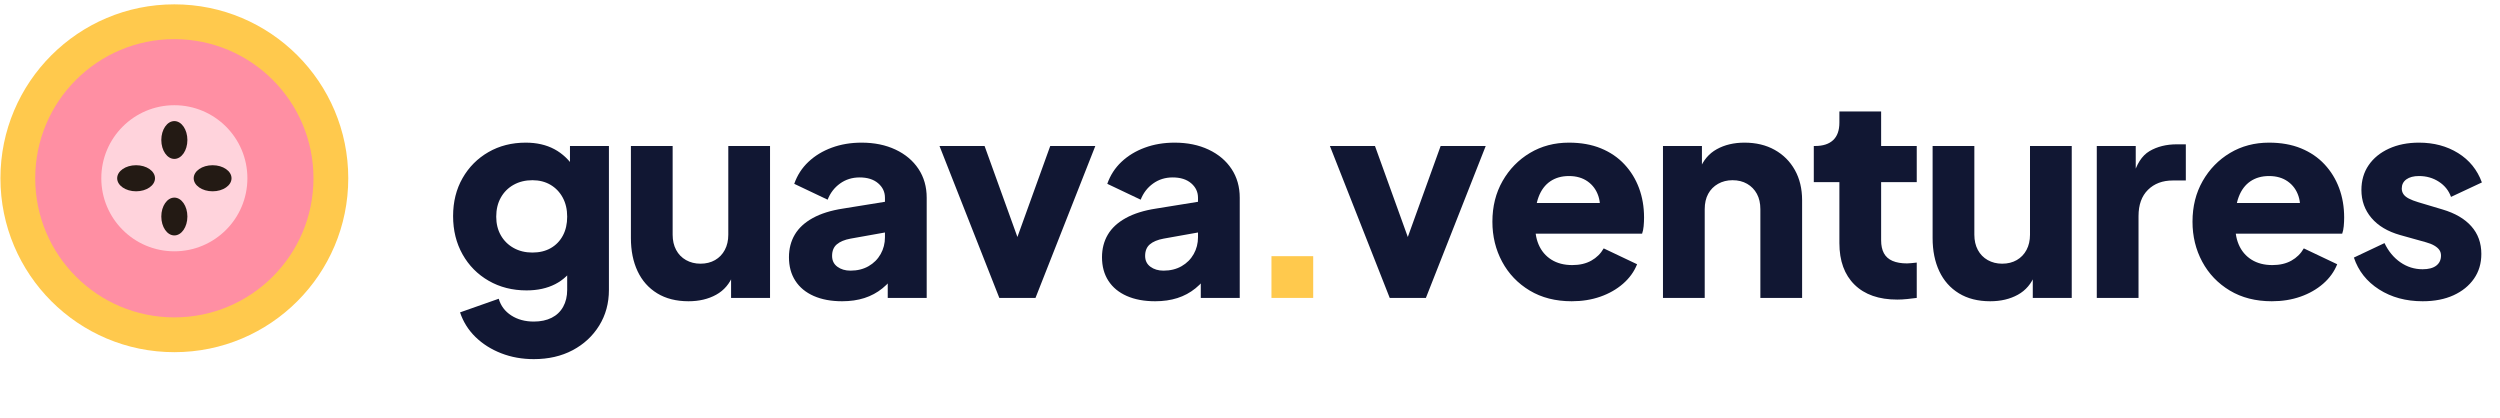
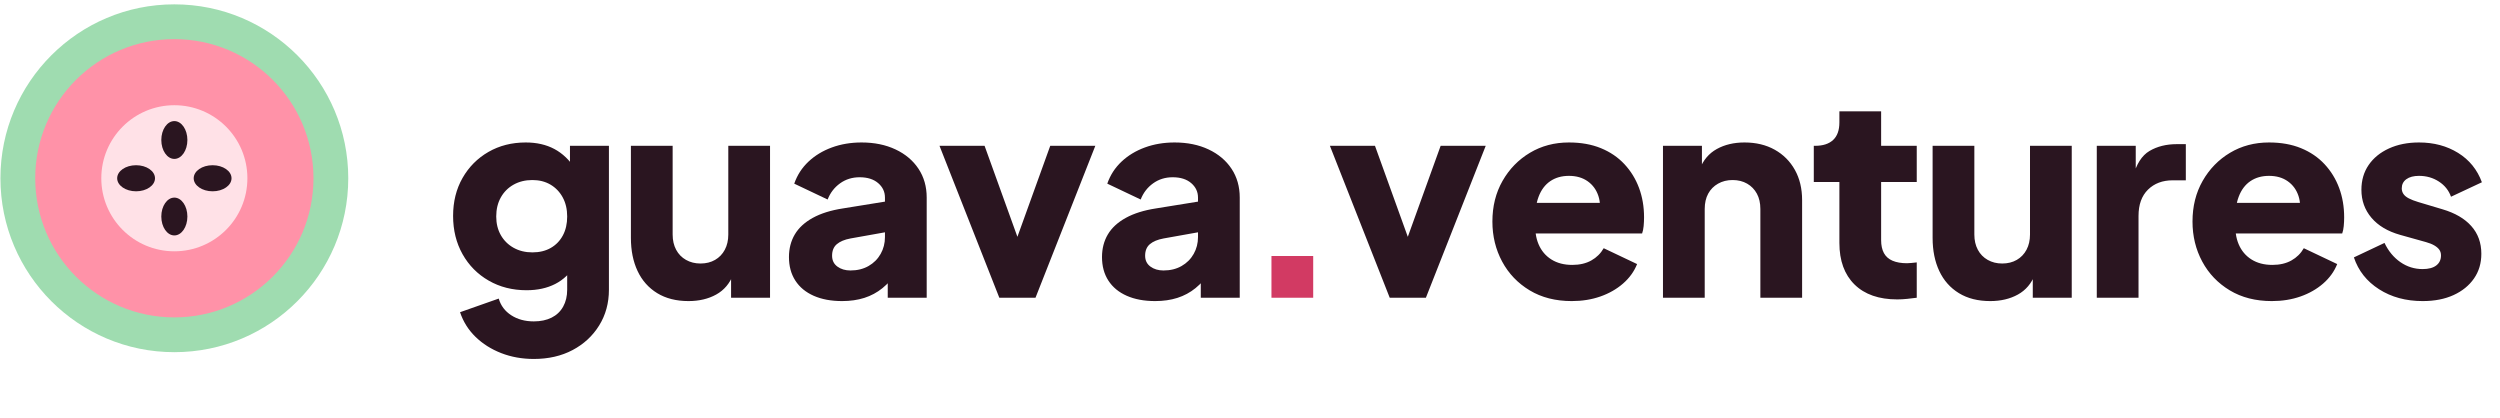
<svg xmlns="http://www.w3.org/2000/svg" viewBox="0 0 574.8 96.0" width="575" height="96">
-   <circle cx="40" cy="41" r="40" fill="#ffc94d" />
-   <circle cx="40" cy="41" r="32.00" fill="#ff8fa3" />
-   <circle cx="40" cy="41" r="16.80" fill="#ffd3dc" />
-   <ellipse cx="40.00" cy="32.20" rx="3.00" ry="4.35" fill="#231a14" transform="rotate(0 40.00 32.20)" />
-   <ellipse cx="48.80" cy="41.00" rx="3.00" ry="4.35" fill="#231a14" transform="rotate(90 48.80 41.00)" />
-   <ellipse cx="40.00" cy="49.80" rx="3.00" ry="4.35" fill="#231a14" transform="rotate(0 40.00 49.80)" />
-   <ellipse cx="31.20" cy="41.00" rx="3.00" ry="4.35" fill="#231a14" transform="rotate(90 31.20 41.00)" />
-   <g transform="translate(102 6.44)">
-     <path fill="#111733" d="M20.672 76.16Q16.64 76.16 13.184 74.816Q9.728 73.472 7.264 71.072Q4.8 68.672 3.712 65.408L12.608 62.272Q13.312 64.704 15.488 66.112Q17.664 67.52 20.672 67.52Q23.04 67.52 24.768 66.656Q26.496 65.792 27.424 64.128Q28.352 62.464 28.352 60.224V52.224L30.208 54.528Q28.416 57.472 25.6 58.912Q22.784 60.352 19.008 60.352Q14.144 60.352 10.304 58.144Q6.464 55.936 4.288 52.064Q2.112 48.192 2.112 43.264Q2.112 38.336 4.288 34.528Q6.464 30.72 10.24 28.544Q14.016 26.368 18.816 26.368Q22.592 26.368 25.408 27.872Q28.224 29.376 30.208 32.448L28.992 34.752V27.136H37.952V60.224Q37.952 64.832 35.712 68.448Q33.472 72.064 29.6 74.112Q25.728 76.16 20.672 76.16ZM20.352 51.648Q22.784 51.648 24.576 50.624Q26.368 49.6 27.36 47.744Q28.352 45.888 28.352 43.392Q28.352 40.896 27.328 39.008Q26.304 37.12 24.512 36.064Q22.72 35.008 20.352 35.008Q17.92 35.008 16.032 36.064Q14.144 37.12 13.088 39.008Q12.032 40.896 12.032 43.392Q12.032 45.824 13.088 47.68Q14.144 49.536 16.032 50.592Q17.92 51.648 20.352 51.648Z M56.256 62.848Q52.032 62.848 49.056 61.024Q46.08 59.2 44.544 55.936Q43.008 52.672 43.008 48.32V27.136H52.608V47.552Q52.608 49.536 53.408 51.04Q54.208 52.544 55.68 53.376Q57.152 54.208 59.008 54.208Q60.928 54.208 62.368 53.376Q63.808 52.544 64.608 51.04Q65.408 49.536 65.408 47.552V27.136H75.008V62.08H66.048V55.168L66.56 56.704Q65.344 59.84 62.624 61.344Q59.904 62.848 56.256 62.848Z M91.584 62.848Q87.808 62.848 85.056 61.632Q82.304 60.416 80.832 58.144Q79.36 55.872 79.36 52.736Q79.36 49.792 80.704 47.52Q82.048 45.248 84.832 43.712Q87.616 42.176 91.776 41.536L102.464 39.808V46.848L93.504 48.448Q91.456 48.832 90.368 49.76Q89.28 50.688 89.28 52.416Q89.28 54.016 90.496 54.912Q91.712 55.808 93.504 55.808Q95.872 55.808 97.664 54.784Q99.456 53.76 100.448 52.0Q101.44 50.24 101.44 48.128V39.04Q101.44 37.056 99.872 35.712Q98.304 34.368 95.616 34.368Q93.056 34.368 91.104 35.776Q89.152 37.184 88.256 39.488L80.576 35.84Q81.6 32.896 83.84 30.784Q86.08 28.672 89.216 27.52Q92.352 26.368 96.064 26.368Q100.48 26.368 103.872 27.968Q107.264 29.568 109.152 32.416Q111.04 35.264 111.04 39.04V62.08H102.08V56.448L104.256 56.064Q102.72 58.368 100.864 59.872Q99.008 61.376 96.704 62.112Q94.4 62.848 91.584 62.848Z M127.744 62.08 113.984 27.136H124.352L133.888 53.568H129.92L139.456 27.136H149.824L136.064 62.08Z M163.584 62.848Q159.808 62.848 157.056 61.632Q154.304 60.416 152.832 58.144Q151.36 55.872 151.36 52.736Q151.36 49.792 152.704 47.52Q154.048 45.248 156.832 43.712Q159.616 42.176 163.776 41.536L174.464 39.808V46.848L165.504 48.448Q163.456 48.832 162.368 49.76Q161.28 50.688 161.28 52.416Q161.28 54.016 162.496 54.912Q163.712 55.808 165.504 55.808Q167.872 55.808 169.664 54.784Q171.456 53.76 172.448 52.0Q173.44 50.24 173.44 48.128V39.04Q173.44 37.056 171.872 35.712Q170.304 34.368 167.616 34.368Q165.056 34.368 163.104 35.776Q161.152 37.184 160.256 39.488L152.576 35.84Q153.6 32.896 155.84 30.784Q158.08 28.672 161.216 27.52Q164.352 26.368 168.064 26.368Q172.48 26.368 175.872 27.968Q179.264 29.568 181.152 32.416Q183.04 35.264 183.04 39.04V62.08H174.08V56.448L176.256 56.064Q174.72 58.368 172.864 59.872Q171.008 61.376 168.704 62.112Q166.4 62.848 163.584 62.848Z" />
-     <path fill="#ffc94d" d="M190.336 62.08V52.48H199.936V62.08Z" />
-     <path fill="#111733" d="M217.536 62.08 203.776 27.136H214.144L223.68 53.568H219.712L229.248 27.136H239.616L225.856 62.08Z M259.392 62.848Q253.824 62.848 249.728 60.384Q245.632 57.92 243.392 53.76Q241.152 49.6 241.152 44.544Q241.152 39.296 243.488 35.2Q245.824 31.104 249.792 28.736Q253.76 26.368 258.752 26.368Q262.912 26.368 266.112 27.68Q269.312 28.992 271.52 31.36Q273.728 33.728 274.88 36.832Q276.032 39.936 276.032 43.584Q276.032 44.608 275.936 45.6Q275.84 46.592 275.584 47.296H249.408V40.256H270.144L265.6 43.584Q266.24 40.832 265.536 38.688Q264.832 36.544 263.072 35.296Q261.312 34.048 258.752 34.048Q256.256 34.048 254.464 35.264Q252.672 36.48 251.776 38.848Q250.88 41.216 251.072 44.608Q250.816 47.552 251.776 49.792Q252.736 52.032 254.72 53.28Q256.704 54.528 259.52 54.528Q262.08 54.528 263.904 53.504Q265.728 52.48 266.752 50.688L274.432 54.336Q273.408 56.896 271.2 58.816Q268.992 60.736 265.984 61.792Q262.976 62.848 259.392 62.848Z M280.384 62.08V27.136H289.344V34.048L288.832 32.512Q290.048 29.376 292.768 27.872Q295.488 26.368 299.136 26.368Q303.104 26.368 306.08 28.032Q309.056 29.696 310.72 32.672Q312.384 35.648 312.384 39.616V62.08H302.784V41.664Q302.784 39.616 301.984 38.144Q301.184 36.672 299.744 35.84Q298.304 35.008 296.384 35.008Q294.528 35.008 293.056 35.84Q291.584 36.672 290.784 38.144Q289.984 39.616 289.984 41.664V62.08Z M334.272 62.464Q327.936 62.464 324.448 59.04Q320.96 55.616 320.96 49.472V35.456H315.072V27.136H315.392Q318.08 27.136 319.52 25.792Q320.96 24.448 320.96 21.76V19.2H330.56V27.136H338.752V35.456H330.56V48.832Q330.56 50.624 331.2 51.808Q331.84 52.992 333.184 53.568Q334.528 54.144 336.512 54.144Q336.96 54.144 337.536 54.08Q338.112 54.016 338.752 53.952V62.08Q337.792 62.208 336.576 62.336Q335.36 62.464 334.272 62.464Z M355.648 62.848Q351.424 62.848 348.448 61.024Q345.472 59.2 343.936 55.936Q342.4 52.672 342.4 48.32V27.136H352.0V47.552Q352.0 49.536 352.8 51.04Q353.6 52.544 355.072 53.376Q356.544 54.208 358.4 54.208Q360.32 54.208 361.76 53.376Q363.2 52.544 364.0 51.04Q364.8 49.536 364.8 47.552V27.136H374.4V62.08H365.44V55.168L365.952 56.704Q364.736 59.84 362.016 61.344Q359.296 62.848 355.648 62.848Z M380.16 62.08V27.136H389.12V35.52L388.48 34.304Q389.632 29.888 392.288 28.32Q394.944 26.752 398.592 26.752H400.64V35.072H397.632Q394.112 35.072 391.936 37.216Q389.76 39.36 389.76 43.264V62.08Z M420.416 62.848Q414.848 62.848 410.752 60.384Q406.656 57.92 404.416 53.76Q402.176 49.6 402.176 44.544Q402.176 39.296 404.512 35.2Q406.848 31.104 410.816 28.736Q414.784 26.368 419.776 26.368Q423.936 26.368 427.136 27.68Q430.336 28.992 432.544 31.36Q434.752 33.728 435.904 36.832Q437.056 39.936 437.056 43.584Q437.056 44.608 436.96 45.6Q436.864 46.592 436.608 47.296H410.432V40.256H431.168L426.624 43.584Q427.264 40.832 426.56 38.688Q425.856 36.544 424.096 35.296Q422.336 34.048 419.776 34.048Q417.28 34.048 415.488 35.264Q413.696 36.48 412.8 38.848Q411.904 41.216 412.096 44.608Q411.84 47.552 412.8 49.792Q413.76 52.032 415.744 53.28Q417.728 54.528 420.544 54.528Q423.104 54.528 424.928 53.504Q426.752 52.48 427.776 50.688L435.456 54.336Q434.432 56.896 432.224 58.816Q430.016 60.736 427.008 61.792Q424.0 62.848 420.416 62.848Z M455.104 62.848Q449.344 62.848 445.088 60.128Q440.832 57.408 439.296 52.8L446.336 49.472Q447.68 52.288 449.984 53.888Q452.288 55.488 455.104 55.488Q457.152 55.488 458.24 54.656Q459.328 53.824 459.328 52.352Q459.328 51.584 458.944 51.04Q458.56 50.496 457.792 50.048Q457.024 49.6 455.872 49.28L449.92 47.616Q445.632 46.4 443.328 43.68Q441.024 40.96 441.024 37.248Q441.024 33.984 442.688 31.552Q444.352 29.12 447.36 27.744Q450.368 26.368 454.272 26.368Q459.392 26.368 463.264 28.768Q467.136 31.168 468.736 35.52L461.632 38.848Q460.864 36.672 458.848 35.36Q456.832 34.048 454.272 34.048Q452.416 34.048 451.36 34.816Q450.304 35.584 450.304 36.928Q450.304 37.632 450.688 38.208Q451.072 38.784 451.936 39.232Q452.8 39.68 454.08 40.064L459.648 41.728Q464 43.008 466.304 45.6Q468.608 48.192 468.608 51.968Q468.608 55.232 466.912 57.664Q465.216 60.096 462.208 61.472Q459.2 62.848 455.104 62.848Z" />
+   <circle cx="40" cy="41" r="40" fill="#9fdcb0" />
+   <circle cx="40" cy="41" r="32.00" fill="#ff92a8" />
+   <circle cx="40" cy="41" r="16.80" fill="#ffe1e7" />
+   <ellipse cx="40.00" cy="32.20" rx="3.00" ry="4.35" fill="#2a1520" transform="rotate(0 40.00 32.20)" />
+   <ellipse cx="48.80" cy="41.00" rx="3.00" ry="4.35" fill="#2a1520" transform="rotate(90 48.80 41.00)" />
+   <ellipse cx="40.00" cy="49.80" rx="3.00" ry="4.35" fill="#2a1520" transform="rotate(0 40.00 49.80)" />
+   <ellipse cx="31.20" cy="41.00" rx="3.00" ry="4.35" fill="#2a1520" transform="rotate(90 31.20 41.00)" />
+   <g transform="translate(102 6.4)">
+     <path fill="#2a1520" d="M20.672 76.16Q16.64 76.16 13.184 74.816Q9.728 73.472 7.264 71.072Q4.8 68.672 3.712 65.408L12.608 62.272Q13.312 64.704 15.488 66.112Q17.664 67.52 20.672 67.52Q23.04 67.52 24.768 66.656Q26.496 65.792 27.424 64.128Q28.352 62.464 28.352 60.224V52.224L30.208 54.528Q28.416 57.472 25.6 58.912Q22.784 60.352 19.008 60.352Q14.144 60.352 10.304 58.144Q6.464 55.936 4.288 52.064Q2.112 48.192 2.112 43.264Q2.112 38.336 4.288 34.528Q6.464 30.72 10.24 28.544Q14.016 26.368 18.816 26.368Q22.592 26.368 25.408 27.872Q28.224 29.376 30.208 32.448L28.992 34.752V27.136H37.952V60.224Q37.952 64.832 35.712 68.448Q33.472 72.064 29.6 74.112Q25.728 76.16 20.672 76.16ZM20.352 51.648Q22.784 51.648 24.576 50.624Q26.368 49.6 27.36 47.744Q28.352 45.888 28.352 43.392Q28.352 40.896 27.328 39.008Q26.304 37.12 24.512 36.064Q22.72 35.008 20.352 35.008Q17.92 35.008 16.032 36.064Q14.144 37.12 13.088 39.008Q12.032 40.896 12.032 43.392Q12.032 45.824 13.088 47.68Q14.144 49.536 16.032 50.592Q17.92 51.648 20.352 51.648Z M56.256 62.848Q52.032 62.848 49.056 61.024Q46.08 59.2 44.544 55.936Q43.008 52.672 43.008 48.32V27.136H52.608V47.552Q52.608 49.536 53.408 51.04Q54.208 52.544 55.68 53.376Q57.152 54.208 59.008 54.208Q60.928 54.208 62.368 53.376Q63.808 52.544 64.608 51.04Q65.408 49.536 65.408 47.552V27.136H75.008V62.08H66.048V55.168L66.56 56.704Q65.344 59.84 62.624 61.344Q59.904 62.848 56.256 62.848Z M91.584 62.848Q87.808 62.848 85.056 61.632Q82.304 60.416 80.832 58.144Q79.36 55.872 79.36 52.736Q79.36 49.792 80.704 47.52Q82.048 45.248 84.832 43.712Q87.616 42.176 91.776 41.536L102.464 39.808V46.848L93.504 48.448Q91.456 48.832 90.368 49.76Q89.28 50.688 89.28 52.416Q89.28 54.016 90.496 54.912Q91.712 55.808 93.504 55.808Q95.872 55.808 97.664 54.784Q99.456 53.76 100.448 52.0Q101.44 50.24 101.44 48.128V39.04Q101.44 37.056 99.872 35.712Q98.304 34.368 95.616 34.368Q93.056 34.368 91.104 35.776Q89.152 37.184 88.256 39.488L80.576 35.84Q81.6 32.896 83.84 30.784Q86.08 28.672 89.216 27.52Q92.352 26.368 96.064 26.368Q100.48 26.368 103.872 27.968Q107.264 29.568 109.152 32.416Q111.04 35.264 111.04 39.04V62.08H102.08V56.448L104.256 56.064Q102.72 58.368 100.864 59.872Q99.008 61.376 96.704 62.112Q94.4 62.848 91.584 62.848Z M127.744 62.08 113.984 27.136H124.352L133.888 53.568H129.92L139.456 27.136H149.824L136.064 62.08Z M163.584 62.848Q159.808 62.848 157.056 61.632Q154.304 60.416 152.832 58.144Q151.36 55.872 151.36 52.736Q151.36 49.792 152.704 47.52Q154.048 45.248 156.832 43.712Q159.616 42.176 163.776 41.536L174.464 39.808V46.848L165.504 48.448Q163.456 48.832 162.368 49.76Q161.28 50.688 161.28 52.416Q161.28 54.016 162.496 54.912Q163.712 55.808 165.504 55.808Q167.872 55.808 169.664 54.784Q171.456 53.76 172.448 52.0Q173.44 50.24 173.44 48.128V39.04Q173.44 37.056 171.872 35.712Q170.304 34.368 167.616 34.368Q165.056 34.368 163.104 35.776Q161.152 37.184 160.256 39.488L152.576 35.84Q153.6 32.896 155.84 30.784Q158.08 28.672 161.216 27.52Q164.352 26.368 168.064 26.368Q172.48 26.368 175.872 27.968Q179.264 29.568 181.152 32.416Q183.04 35.264 183.04 39.04V62.08H174.08V56.448L176.256 56.064Q174.72 58.368 172.864 59.872Q171.008 61.376 168.704 62.112Q166.4 62.848 163.584 62.848Z" />
+     <path fill="#d23a63" d="M190.336 62.08V52.48H199.936V62.08Z" />
+     <path fill="#2a1520" d="M217.536 62.08 203.776 27.136H214.144L223.68 53.568H219.712L229.248 27.136H239.616L225.856 62.08Z M259.392 62.848Q253.824 62.848 249.728 60.384Q245.632 57.92 243.392 53.76Q241.152 49.6 241.152 44.544Q241.152 39.296 243.488 35.2Q245.824 31.104 249.792 28.736Q253.76 26.368 258.752 26.368Q262.912 26.368 266.112 27.68Q269.312 28.992 271.52 31.36Q273.728 33.728 274.88 36.832Q276.032 39.936 276.032 43.584Q276.032 44.608 275.936 45.6Q275.84 46.592 275.584 47.296H249.408V40.256H270.144L265.6 43.584Q266.24 40.832 265.536 38.688Q264.832 36.544 263.072 35.296Q261.312 34.048 258.752 34.048Q256.256 34.048 254.464 35.264Q252.672 36.48 251.776 38.848Q250.88 41.216 251.072 44.608Q250.816 47.552 251.776 49.792Q252.736 52.032 254.72 53.28Q256.704 54.528 259.52 54.528Q262.08 54.528 263.904 53.504Q265.728 52.48 266.752 50.688L274.432 54.336Q273.408 56.896 271.2 58.816Q268.992 60.736 265.984 61.792Q262.976 62.848 259.392 62.848Z M280.384 62.08V27.136H289.344V34.048L288.832 32.512Q290.048 29.376 292.768 27.872Q295.488 26.368 299.136 26.368Q303.104 26.368 306.08 28.032Q309.056 29.696 310.72 32.672Q312.384 35.648 312.384 39.616V62.08H302.784V41.664Q302.784 39.616 301.984 38.144Q301.184 36.672 299.744 35.84Q298.304 35.008 296.384 35.008Q294.528 35.008 293.056 35.84Q291.584 36.672 290.784 38.144Q289.984 39.616 289.984 41.664V62.08Z M334.272 62.464Q327.936 62.464 324.448 59.04Q320.96 55.616 320.96 49.472V35.456H315.072V27.136H315.392Q318.08 27.136 319.52 25.792Q320.96 24.448 320.96 21.76V19.2H330.56V27.136H338.752V35.456H330.56V48.832Q330.56 50.624 331.2 51.808Q331.84 52.992 333.184 53.568Q334.528 54.144 336.512 54.144Q336.96 54.144 337.536 54.08Q338.112 54.016 338.752 53.952V62.08Q337.792 62.208 336.576 62.336Q335.36 62.464 334.272 62.464Z M355.648 62.848Q351.424 62.848 348.448 61.024Q345.472 59.2 343.936 55.936Q342.4 52.672 342.4 48.32V27.136H352.0V47.552Q352.0 49.536 352.8 51.04Q353.6 52.544 355.072 53.376Q356.544 54.208 358.4 54.208Q360.32 54.208 361.76 53.376Q363.2 52.544 364.0 51.04Q364.8 49.536 364.8 47.552V27.136H374.4V62.08H365.44V55.168L365.952 56.704Q364.736 59.84 362.016 61.344Q359.296 62.848 355.648 62.848Z M380.16 62.08V27.136H389.12V35.52L388.48 34.304Q389.632 29.888 392.288 28.32Q394.944 26.752 398.592 26.752H400.64V35.072H397.632Q394.112 35.072 391.936 37.216Q389.76 39.36 389.76 43.264V62.08Z M420.416 62.848Q414.848 62.848 410.752 60.384Q406.656 57.92 404.416 53.76Q402.176 49.6 402.176 44.544Q402.176 39.296 404.512 35.2Q406.848 31.104 410.816 28.736Q414.784 26.368 419.776 26.368Q423.936 26.368 427.136 27.68Q430.336 28.992 432.544 31.36Q434.752 33.728 435.904 36.832Q437.056 39.936 437.056 43.584Q437.056 44.608 436.96 45.6Q436.864 46.592 436.608 47.296H410.432V40.256H431.168L426.624 43.584Q427.264 40.832 426.56 38.688Q425.856 36.544 424.096 35.296Q422.336 34.048 419.776 34.048Q417.28 34.048 415.488 35.264Q413.696 36.48 412.8 38.848Q411.904 41.216 412.096 44.608Q411.84 47.552 412.8 49.792Q413.76 52.032 415.744 53.28Q417.728 54.528 420.544 54.528Q423.104 54.528 424.928 53.504Q426.752 52.48 427.776 50.688L435.456 54.336Q434.432 56.896 432.224 58.816Q430.016 60.736 427.008 61.792Q424.0 62.848 420.416 62.848Z M455.104 62.848Q449.344 62.848 445.088 60.128Q440.832 57.408 439.296 52.8L446.336 49.472Q447.68 52.288 449.984 53.888Q452.288 55.488 455.104 55.488Q457.152 55.488 458.24 54.656Q459.328 53.824 459.328 52.352Q459.328 51.584 458.944 51.04Q458.56 50.496 457.792 50.048Q457.024 49.6 455.872 49.28L449.92 47.616Q445.632 46.4 443.328 43.68Q441.024 40.96 441.024 37.248Q441.024 33.984 442.688 31.552Q444.352 29.12 447.36 27.744Q450.368 26.368 454.272 26.368Q459.392 26.368 463.264 28.768Q467.136 31.168 468.736 35.52L461.632 38.848Q460.864 36.672 458.848 35.36Q456.832 34.048 454.272 34.048Q452.416 34.048 451.36 34.816Q450.304 35.584 450.304 36.928Q450.304 37.632 450.688 38.208Q451.072 38.784 451.936 39.232Q452.8 39.68 454.08 40.064L459.648 41.728Q464 43.008 466.304 45.6Q468.608 48.192 468.608 51.968Q468.608 55.232 466.912 57.664Q465.216 60.096 462.208 61.472Q459.2 62.848 455.104 62.848Z" />
  </g>
</svg>
